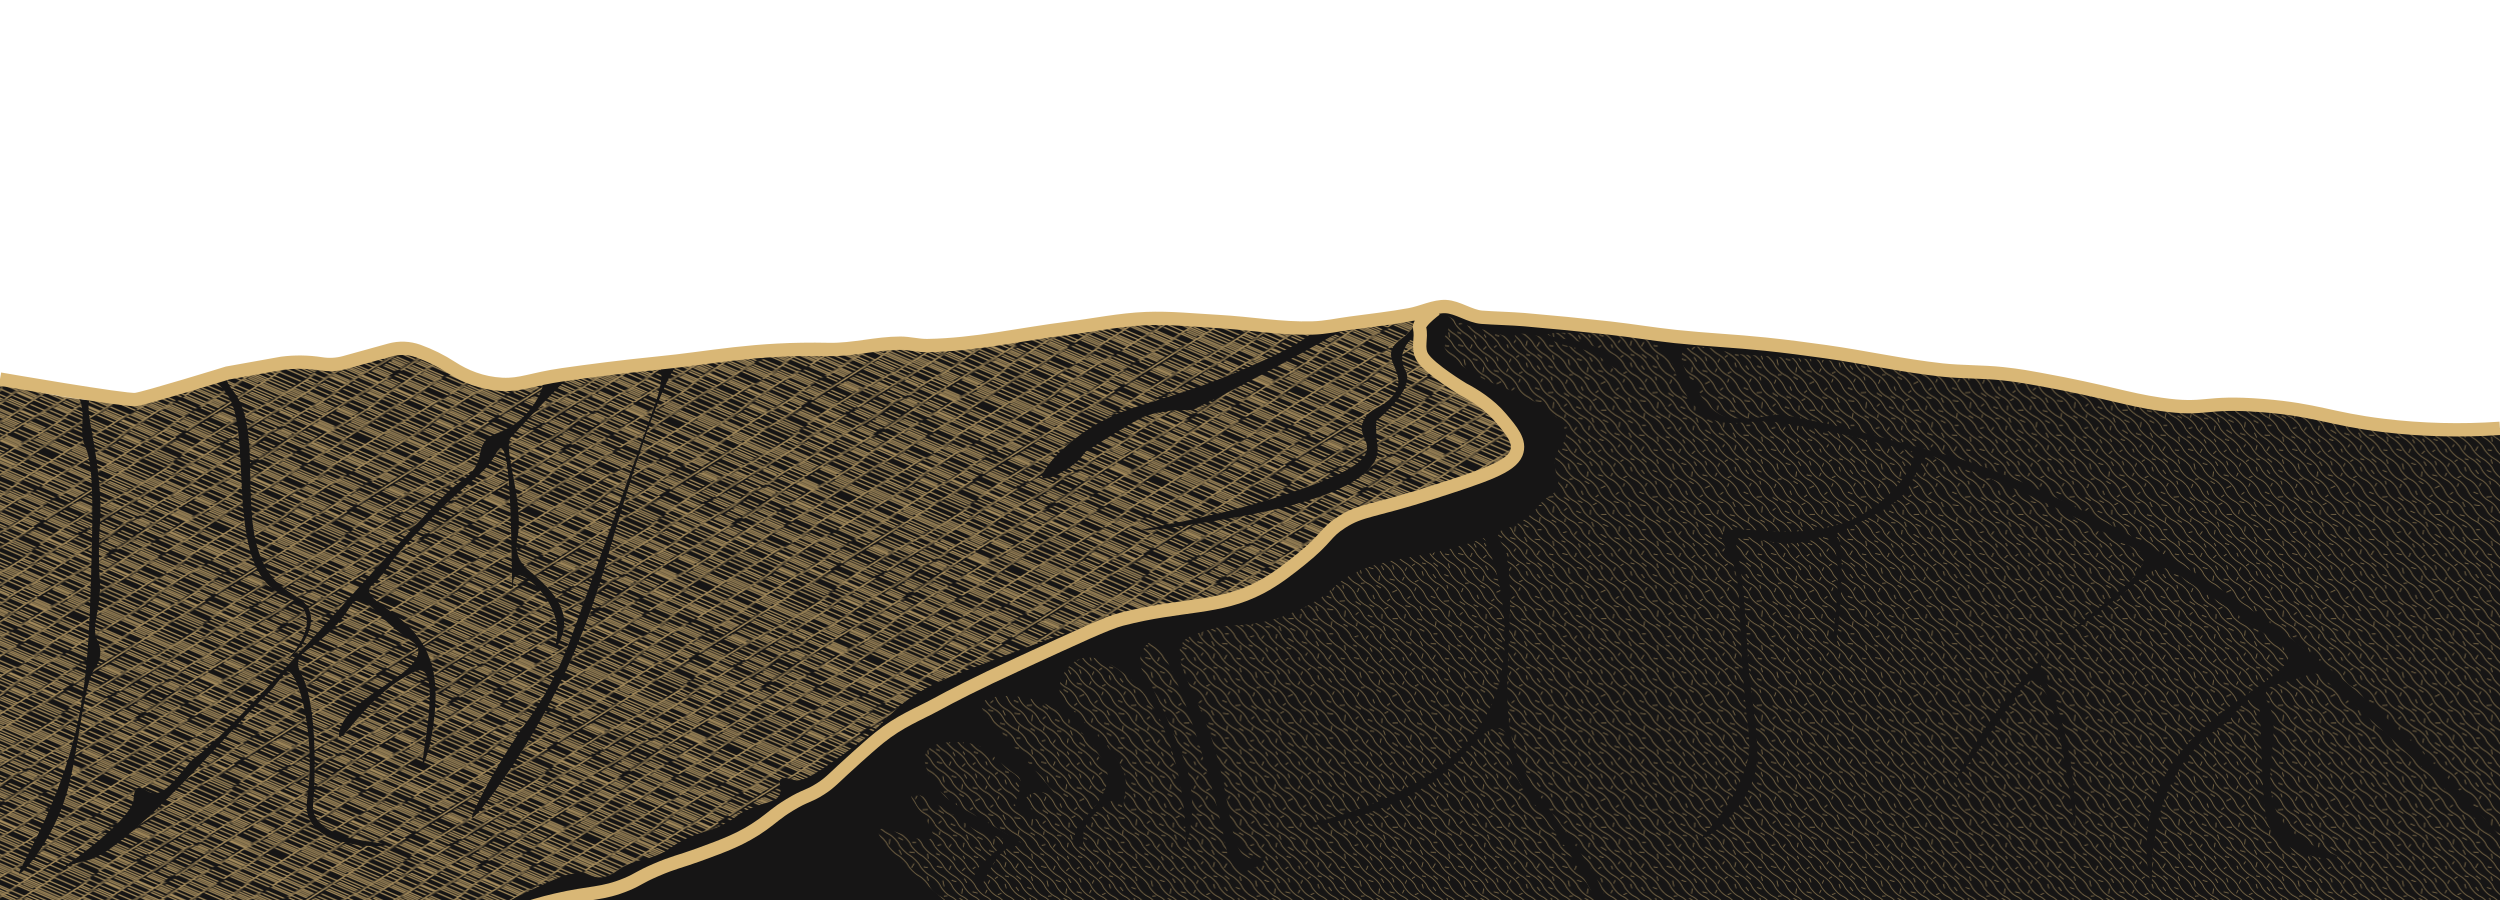
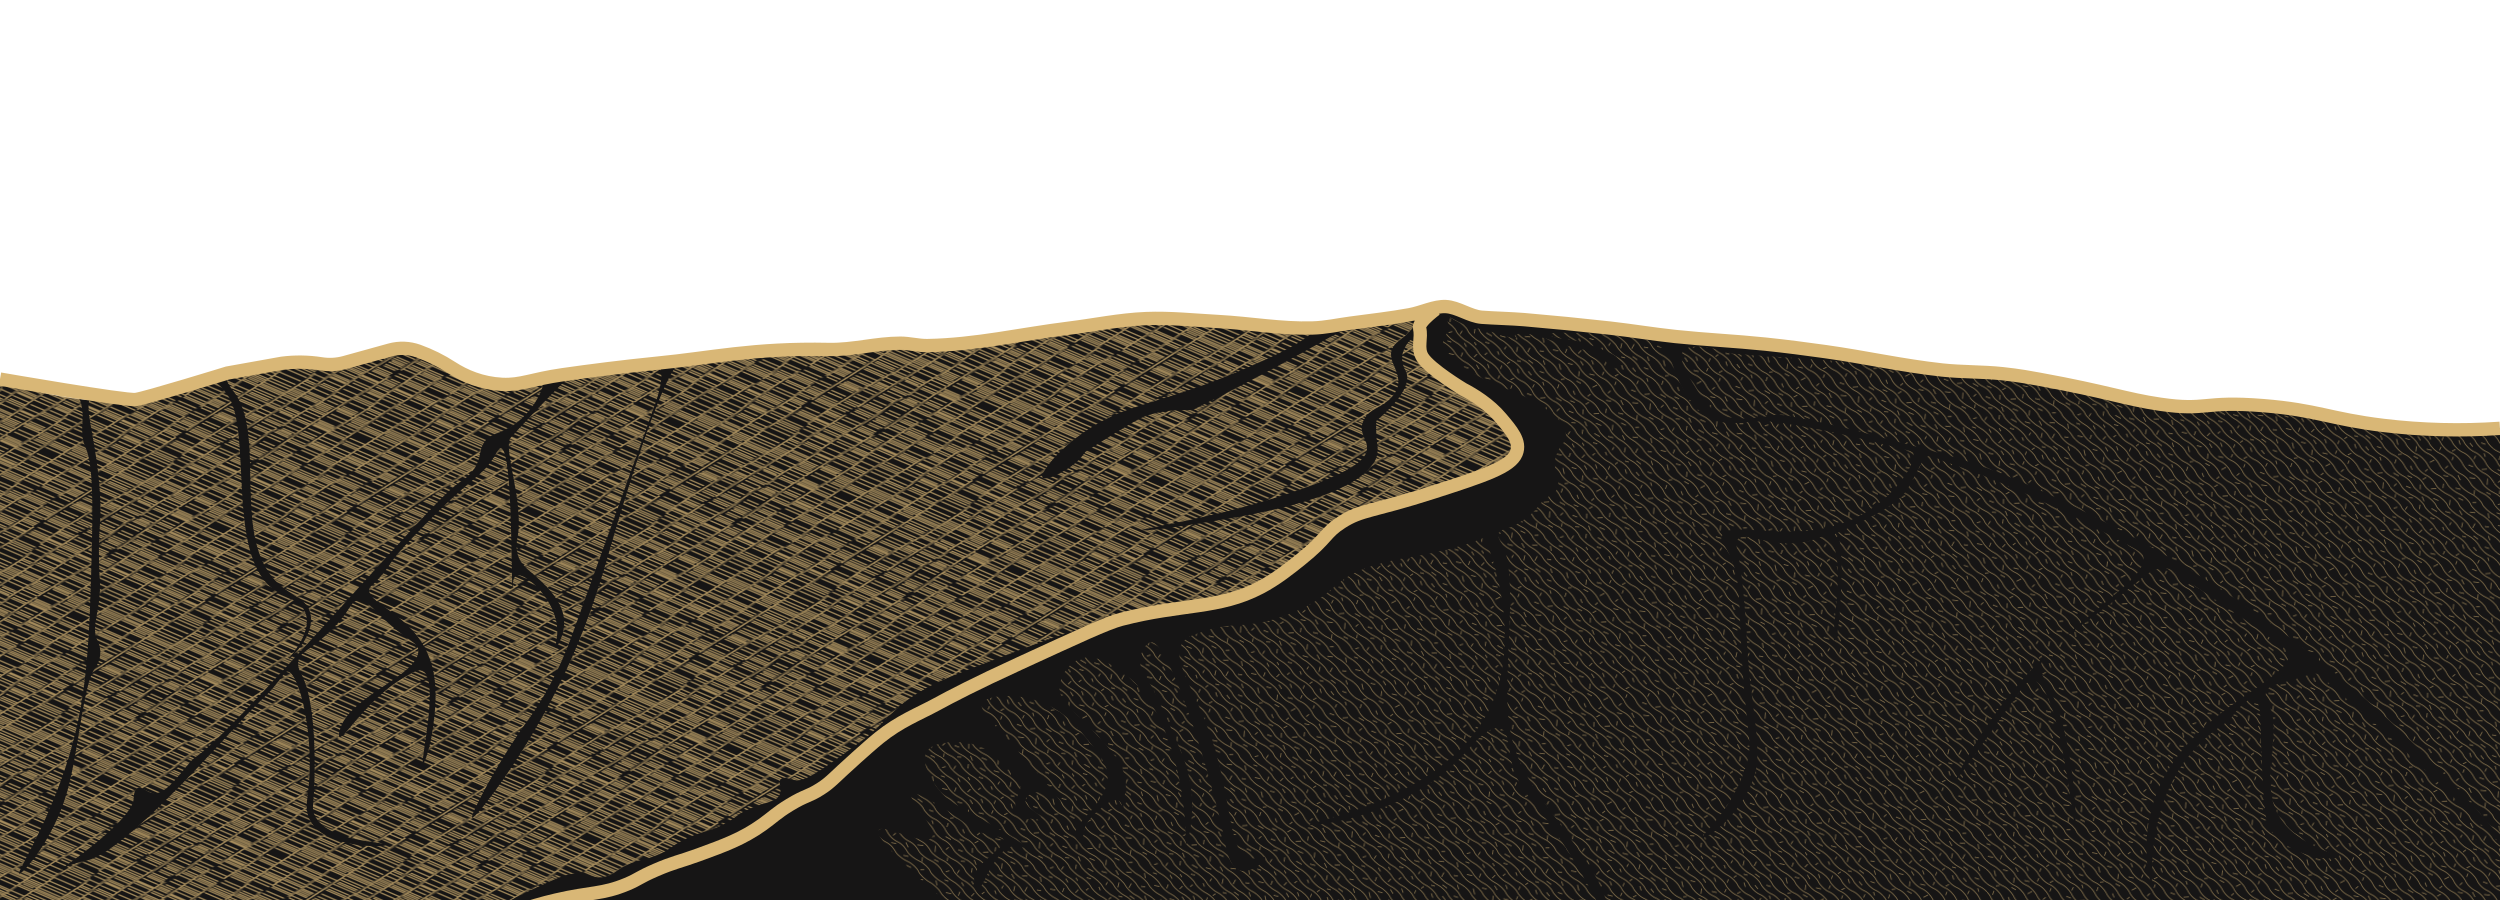
<svg xmlns="http://www.w3.org/2000/svg" xmlns:xlink="http://www.w3.org/1999/xlink" width="3000" height="1080" viewBox="0 0 3000 1080">
  <defs>
    <style>.a,.b,.c,.d{fill:none;}.b,.c,.d{stroke:#d9b776;}.b,.c{stroke-miterlimit:11.34;}.b{stroke-width:1.7px;}.c{stroke-width:1.42px;}.d{stroke-miterlimit:10;stroke-width:16px;}.e{clip-path:url(#a);}.f{fill:#161515;}.g{opacity:0.5;fill:url(#b);}.h{opacity:0.7;fill:url(#c);}</style>
    <clipPath id="a">
      <rect class="a" x="1.37" width="3000" height="1080" />
    </clipPath>
-     <pattern id="b" width="166.82" height="166.82" patternTransform="translate(1498.43 712.94) scale(0.75)" patternUnits="userSpaceOnUse" viewBox="0 0 166.82 166.82">
+     <pattern id="b" width="166.82" height="166.82" patternTransform="translate(1372.56 736.2) rotate(-2) scale(0.75)" patternUnits="userSpaceOnUse" viewBox="0 0 166.82 166.82">
      <rect class="a" width="166.82" height="166.82" />
      <path class="c" d="M5.54,0a36.2,36.2,0,0,0,16.2,17.54C30.51,22,35.06,29.93,37.33,34.3c2.53,4.87,11.79,12.38,18.42,15.49S71,61.87,72.51,66.55,84.2,81,89.27,83.7s14.42,11.69,16.37,16,9,12.48,16.76,16.76,14.81,12.09,16.76,16.76,9.74,13.65,16.76,16.76c3.76,1.68,7.67,5,10.9,8.7M23.66,0a36.25,36.25,0,0,0,16.2,17.54C48.63,22,53.18,29.93,55.45,34.3,58,39.17,67.24,46.68,73.87,49.79s15.2,12.08,16.76,16.76S102.32,81,107.39,83.7s14.42,11.69,16.37,16,9,12.48,16.76,16.76,14.81,12.09,16.76,16.76c1.28,3.08,5.09,8,9.54,11.91m0-23.15a44.05,44.05,0,0,0-7.73-5.52c-7.79-4.28-14.81-12.47-16.75-16.76S131,86.43,126,83.7,110.76,71.23,109.2,66.55,99.07,52.91,92.44,49.79,76.56,39.17,74,34.3C71.75,29.93,67.21,22,58.44,17.54A36.15,36.15,0,0,1,42.24,0M60.81,0A36.2,36.2,0,0,0,77,17.54C85.78,22,90.33,29.93,92.6,34.3c2.54,4.87,11.79,12.38,18.42,15.49s15.2,12.08,16.76,16.76S139.47,81,144.54,83.7s14.42,11.69,16.37,16a33.67,33.67,0,0,0,5.91,8.09m0-21.58a29.27,29.27,0,0,0-3.7-2.49c-5.07-2.73-15.21-12.47-16.76-17.15s-10.14-13.64-16.77-16.76S113.71,39.17,111.18,34.3C108.9,29.93,104.36,22,95.59,17.54A36.15,36.15,0,0,1,79.39,0m87.43,69.92a14,14,0,0,1-1.89-3.37c-1.56-4.68-10.13-13.64-16.76-16.76S132.29,39.17,129.75,34.3c-2.27-4.37-6.82-12.28-15.59-16.76A36.25,36.25,0,0,1,98,0m68.86,49.83-.07,0c-6.63-3.11-15.88-10.62-18.42-15.49-2.27-4.37-6.82-12.28-15.59-16.76A36.2,36.2,0,0,1,116.54,0m50.28,34.13c-2.3-4.4-6.84-12.16-15.5-16.59A36.22,36.22,0,0,1,135.11,0m31.71,15.74A36.55,36.55,0,0,1,153.69,0M0,158.66a42.08,42.08,0,0,1,5.69,8.16M0,145.11A29.59,29.59,0,0,0,7.22,150c6.52,2.9,13.46,10.76,16.59,16.86m18.58,0c-3.14-6.1-10.08-14-16.59-16.86C18.78,146.84,11,137.88,9,133.2c-1.26-3-4.66-7.39-9-11.24m0-14.19a45.76,45.76,0,0,0,10.85,8.67c7.79,4.29,14.81,12.09,16.76,16.76S37.35,146.85,44.37,150c6.52,2.9,13.45,10.76,16.59,16.86m18.58,0c-3.14-6.1-10.08-14-16.59-16.86-7-3.11-14.82-12.08-16.77-16.76s-9-12.47-16.75-16.76S14.62,104,12.67,99.68C11.13,96.31,5,90,0,86.19M0,69.92c3.57,5,10.83,11.61,14.87,13.78,5.07,2.73,14.42,11.69,16.37,16s9,12.48,16.76,16.76,14.81,12.09,16.76,16.76S74.51,146.85,81.52,150c6.52,2.9,13.46,10.76,16.6,16.86M0,49.83C6.62,53,15.13,61.89,16.69,66.55S28.38,81,33.45,83.7s14.42,11.69,16.37,16,9,12.48,16.76,16.76,14.81,12.09,16.76,16.76S93.08,146.85,100.1,150c6.52,2.9,13.46,10.76,16.59,16.86M0,34.13l.09.17C2.62,39.17,11.88,46.68,18.5,49.79S33.7,61.87,35.26,66.55,47,81,52,83.7s14.42,11.69,16.37,16,9,12.48,16.76,16.76S100,128.53,101.91,133.2s9.75,13.65,16.76,16.76c6.52,2.9,13.46,10.76,16.6,16.86M0,15.74a32.42,32.42,0,0,0,3.07,1.8C11.84,22,16.39,29.93,18.66,34.3c2.53,4.87,11.79,12.38,18.42,15.49s15.2,12.09,16.76,16.76S65.53,81,70.6,83.7,85,95.4,87,99.68s9,12.48,16.76,16.76,14.81,12.09,16.76,16.76,9.74,13.64,16.76,16.76c6.52,2.9,13.46,10.76,16.59,16.86M35.59,20.26l-7.37-3.15M25.47,33.74l7.37,3.16m15.47-5.08L48,39.54M68.17,54.87l8.24,3.68M86.77,76.39,95.28,79m-26,8.76-6.82-2m49.42,17.42L114,95.13m23.83,27.38-7.18-5.67m17.42,18.72,6.78,2.58M33.72,1.26l2.42,6.51M52.28,24l6-3.12m6.8,18.76,8.66-.53M35.83,52.9l-6.7-.61M94,66.64l1-8.42m14.79,17.34,3.65,7.5m16.15,21.23,4.13-7M92.68,98.44,95.56,94m-39-82.6,4.55-3.51m47.28,47.84,7.6,4M64.94,71l8.6,5.27M84.47,38.88l1.06-7m40.54,47,8.77,1.06M149,102.64l6.88,1.27m-1.44,14,2.1,7M6,32.92l4.56-3.5M45.65,71.14l1.05-7M81.57,101l2.14,5.61m30.78,30.56-2.11-7M5.94,12.07,14.35,17m98,99.88,6.17,1.81M129.76,135l4.74,6.19m1.16,19.91,2.84-5.19m13.58-3.61,1.83,5.77M96.28,121.38l4.66-2.94M50.56,51.14l2.81,7.72M126.42,3.3l7.37,3.16m21.48,29.77.94-9.92m-28.8-2.5,9.48,1.38m10.24-13.75,8.66-.53M109,19.22l3.78,8m40.49,20.89,7,3.8M89,7.23l4.56-3.5m40.24,47,1.05-7m20.36,37.81,1.05,8.06m-70.57-71,8,1.89m37.09,43.23h6.08M60.4,142.55l8.07,2.11M20.23,149.1l-5.75.52m-11-47.87,8.42,2.1m48.79,2.09,4.3-3.09M12.78,124.51,14.89,134M64.8,164l7.49-3.66M46.35,157l-7-4.13M51.16,128.3l-4-6.94M29.07,86l3.31,6.15M22.71,71.38l3.58-4.91M7.39,51.35,8.3,45.6m14.82,61.74,2.7-6.38M48,90.09l-2.66-4.82M43.77,109l4.85-4.58m35,35.23L81,144.93M67.39,127.41l-2.31-6.69m-22,24.92,1.18-8.31m56.58,9.95,5.72-2.45M8.8,163.59l2.4-6.31M2.12,81.46l6.16,2.31m2-16.83L4.4,68.34m22.48,55.79,7.56,2.28m51,2.89,2.31-5.19M104.43,39.7l8.07,2.1m-12,119.69,2.31-5.2" />
    </pattern>
    <pattern id="c" width="184.94" height="184.93" patternTransform="matrix(0.92, -0.58, 1.11, 0.48, 1056.04, 791.21)" patternUnits="userSpaceOnUse" viewBox="0 0 184.94 184.93">
      <rect class="a" width="184.94" height="184.93" />
      <path class="b" d="M127.32,173c7.46.12,19.94,1,24,1.34,5.1.43,14-.42,21.26-.85M122.85,173c1-.09,2.59-.1,4.47-.07M134.46,7.4c3.84-.22,8.86-.33,14.12-.38m-24,1.69c1.47-.2,2.77-.41,3.81-.66a42.21,42.21,0,0,1,6.08-.65m-9.89,1.31c-8.74,1.15-23.53,1.47-26.8,1.47M148.58,7c5.43,0,11.12,0,16,0m5.67,0,5.53.08M164.59,7c2.06,0,4,0,5.67.06m14.67.16c-3,0-5.44,0-7.18,0l-2,0m-29.51,19c2.56-.05,5.58-.07,8.84,0m-8.84,0c-2.84.06-5.1.14-6.42.14m20.07.05c7.42.37,14,.74,15.11.8m-19.92-1c1.27,0,2.56.08,3.87.14l.94.05m15.11.8h.16c3,.08,6.26.21,9.73.35m-14.3,20.33c-3-.06-7-.06-11.21.16-8.08.42-20.41-.43-25.09,0m50.6-.49c-3.65.14-7,.31-9.74.49,0,0-1.79-.1-4.56-.16m14.3,15.19c-3.27-.07-7.3-.32-10.59-.57,0,0-24.7.85-37.88.42-4.42-.14-9.6-.29-14.73-.38m-23.54.38c3.39-.57,13.37-.57,23.54-.38M66.6,84.85c3-.42,17.33-.47,26.69-1.32s30.41.63,45.29,1c2,.06,4,.16,6.18.29m0,0,2.55.17m0,0c9.65.7,19.84,1.92,24.81,2.54m11.2.59c-2.07,0-4,0-5.53,0m-5.67-.55,2.26.3m3.41.25c-1,0-1.9-.07-2.59-.14l-.81-.11m10.54.27-1.61,0M113.07,99.89c3-.42,12.76-.42,17.43-.85s17.44.43,24.67.85,21.73.85,21.73.85a77.21,77.21,0,0,1,8,0m0,35.38c-3,0-5.44-.06-7.18-.06,0,0-15.35,0-25.13.86s-25.09,1.7-34.44,2.12-14.89-.42-17.44,0m75.48,17,5.52.18m0,0,3.19.14m-12.12-.55a84.23,84.23,0,0,0-11.27-.23c-4.67.43-20.83-1.27-23-.85m37.63,1.31-1,0s-.95-.09-2.39-.2m.83,17.21c3.17-.21,7-.39,11.29-.55m-30.19-52.6H162c3,0,12.38-1.28,12.38-1.28a105.41,105.41,0,0,1,10.58.23m-115-110L63,8.68M21.65,7.61c14.64.27,29.94.63,35.3.87,1.82.07,3.87.14,6,.2m15.86.42A85.61,85.61,0,0,1,88,9.75m-18.07-.9c3.09.07,6.16.15,8.93.25M12.3,7.43l9.35.17M0,7.26c3,0,6.46.08,10.21.14m2.12,0-2.13,0M126.68,25.48c-5.15,0-10.31.74-16.5-.19M20.55,28.36c-6.91-.21-14.07-.55-20.58-.83m103.41-2.88a33.27,33.27,0,0,1,5.44.41l1.36.23M20.55,28.36c10.53.31,20.47.31,26.62-.75,12.33-2.13,17-2.55,27.21-2.13,8.09.34,20.72-.93,29-.83M0,47.53c22-.87,56.55-1,64.2.06.68.1,1.39.19,2.14.27m48.89-.27c-2.55-.42-16.16-.42-20.84.43-4.32.79-18.82.84-28-.16m-36,14.86c-1.81.23-4,.46-6.74.61-8.08.42-15.95-.85-18.5-.43a33.07,33.07,0,0,1-5.1.15m84.19-.15c-17.86.85-31.89,1.27-41.25-.42-5.32-1-7.77-.37-12.6.24M50.44,87.3a115.13,115.13,0,0,1-13.68,1.13m-18.7-.34,2.26.09M15.58,88l2.48.08m34.06-1-1.68.26M36.76,88.43c-3,.08-6,.06-8.71,0m0,0c-2.78-.06-5.38-.16-7.73-.25M0,88.15C4.4,88.1,9.39,88,13.58,88l2,0M97.77,99.89c-9.54,0-27.34-.78-39.89-.89m0,0A89.6,89.6,0,0,0,45,99.47c-6.8,1.27-11.48,1.7-25.51,1.7-2.26,0-4.38,0-6.37-.06m-3-.07c-3.95-.1-7.31-.23-10.15-.33m13.19.4-3-.07M.84,136.1l4.11.06m58.81,1.37c9.25.24,20.19.38,24.23,1.05M7.28,136.19l-2.33,0m58.81,1.37-3.61-.1M7.28,136.19c17.36.26,42.48.81,49.67,1.12l3.2.12M44.62,156.8q1.37-.15,2.55-.36c9.25-1.59,14.2-2.23,20.41-2.27m-23,2.63C33.83,158,15.14,157,0,156.37m67.61-2.2c2.06,0,4.26,0,6.8.15,10.2.42,27.64-1.7,34.44-.43s12.33.43,17.86.43m-24.87,18.06c1.5,0,3-.06,4.46-.06m-4.46.06a68.58,68.58,0,0,0-9,.65c-4.68.85-21.26.85-30.19-.43-7.48-1.07-40.59-.94-62.65-.13m106.3-.15a68.71,68.71,0,0,1,7.37.28m-40.1-54.36,2.34,0m67.61-.21c-3.1-.58-5-.64-14.26.55-13.18,1.7-31,1.7-39.12.43a61.92,61.92,0,0,0-6.29-.53m-63.27,1.72c1.19,0,2.28.08,3.23.08A156.85,156.85,0,0,0,44.62,119c4.2-.53,17.47-.89,28.92-.79m75.25.79c-2.43-.39-4-.73-5.3-1M20.55,120.22C14.92,120,7,119.25,0,118.84m75.91-.58c1.7,0,3.35.07,4.89.12m0,0c1.07,0,2.09.07,3,.12m-76,66.43v-10.8m-4.68,10.8V174.35m7,10.58v-10.8m2.13,10.8v-11m2.77,11v-11m59.31,11V175.2m2.34,9.73v-9.31m2.13,9.31v-9.52m2.76,9.52v-9.52m-60,9.52v-11m5.18,11V173.71m6.94,11.22V173.71m87.6,11.22V175m8,10V174.77m2.84,10.16V174.28M117,184.93V174.77m-6.45,10.16V174.35M146,184.93V174.85m-6.18,10.08V174.64m-2.93,10.29v-10.5m-2.45,10.5V173.79m17.94,11.14v-9.65m5,9.65v-9.65m-8.86,9.65v-9.86m-78.66,9.86V175.2m30.4,9.73V174.35m2.33,10.58v-10.8m2.13,10.8v-10.8m2.77,10.8V174.35M56,139.21v14.9m1.87-14.47v14.68m2.42,0V139.21m-9.73.21v14.69m17-14.26v14.32m0,.15v-.15m-5.11-.63V139.07m24.45,45.86v-9.52m8.93,9.52V174.56m74.41,10.37v-9.52m5.53,9.52V175M5.29,156.44V138.83m5.17,17.4v-17.4M21.6,156V136.91m-1.87,17.62V137.76M17.4,156.23v-17.4m27.22,18v-.07m.8,0V137.72m-5.27,18.93V137.93m-6.23,17.94V139.11M26.48,155V138.26m-2.63,17.19V138.68m149.61-.84v17.41m2-17.94v17.52m-3.56-17v17.41m9.92-18v16.77m-2.19-15.92V154.9m-1.92-16.49v16.77M42.91,156.87V137.51m124,47.42v-9.1m-71-23V141.26m8,11.36V139.35M91.53,152.62V140.84m-6.45,11.35V141.47m35.43,12.21v-13m-2.26,12.76V140.78m-4.89,12.47V140.92m-3,12.12V140.71M108,152.62V140.28m18.92,13.83V138.75m5,15.36V138.82m-8.85,15.07V141.34M74.8,152.19V139m2.34,13V139.21M79.27,152V139.42M82,152.19V139M70.34,152.4V139.21m74.41-.67v14.71m5.53-14.63v14.21m-8.93-14.43v15.28m-2.27-15.2v15.41m21-15.35v14.71m5.52-14.63v14.21m-8.93-14.43v15.28m-2.26-15.2v15.41m10.2,31v-8.88M7.84,0V7.24M3.16,0V7.24m7,.16V0m0,7.43v0m2.13,0v.22M12.3,0V7.44M15.07,0V7.24M74.38,0V8.73M76.72,0v9m2.13.21V9.1m0-9.13V9.1M81.61,0V8.73m-60-1.07V7.6m0-7.63V7.6M26.83,0V7.66M41.21,0V7.66M54.53,0V7.88M46.32,0V8.09M52,0V7.88M33.77,0V7.66M61,0V8.51M121.37,0V8.73m8-8.76V6.81M132.21,0V6.32M117,0V8.3M110.59,0v9M146,0V6.39M139.84,0V6.46M136.91,0V6.6m-2.45,1.06V7.4m0-7.43V7.4M152.4,0V6.39m5-6.42V6.46M148.58,7h0m0-7V7M69.92,0V8.85m0,.09V8.85M100.32,0V9.58M102.65,0V9.79M104.78,0V10m2.77-10V9.58M86.92,0V9.36M95.85,0V9.79M170.26,0V7.08m0,0v.09m5.53,0v.07m0-7.27V7.16M57.71,0V7m-16.5,177.9V173.75m13.32,11.18V173.11m-8.21,11.82v-11.4M52,184.93V173.32m9,11.61V174.39m-3.28,10.54V172.47M166.86,0V7M164.59,0V7m0,.07V7M6.57,63.88V86.8m-4.67,0V64.09m7-.21V87M11,63.66V87.23M13.8,63.67V86.8m59.32-3.41V65.92m2.34,17.69V66.35m2.12,17.47V66.14m2.77,17.25V66.14m-58-2.47V86.25m5.18-22.8v22.8M41.91,64.43V86.25m11.78-22V85.91M47,64.22V86.67M50.72,64V85.48m-16.25-23V86.25M59.72,65.07V85.14m60.38-3.7V65.71m8-.21v17M130.94,65V82M115.78,81V65.5m-6.45,16.15V65.07M144.76,85v-.1m0,0V65.58m-5.33.64V83m-2.35-17.59V82.17M135,66V83.1M133.2,64.52V83.31M151.14,66V85m5-19V85m-8.86,0V65.79m0,19.82V85M68.65,83.6V65.92m30.4,16.36V65.07m2.34,17.43V64.86m2.13,17.85V64.86m2.76,17.42V65.07M54.75,28V45.81M57.26,28.4V46M59,28V46M49.31,30.15V44.83m17,3V48m0-20.34V47.86m-5.1-20v17.4M85.66,82.07V66.14M94.59,82.5V65.28M169,64.18V85.75m5.53-22v24M56.24,64.86V85.35M4,29.55V47.17M9.2,29.55V47m9.49-17.4V47m1.86-19.32v.73m0,18.38V28.36m-4.41,1.19V47m28-16.55V46.61m-5.27-16V46.4M32.65,29.83V46.6M26.06,29V45.75M23.87,29.83V46.6M175,47.72V27.18m0-.52v.52m-2.3,20.11V28.57m-2.11,19.36v-.07m0-19.29V47.86M180.55,28V46.73m-2.2.85V28.85M41.65,30.19V46.61m124,18v21m-71-58.52V47.47m8-21.32V46.28M90.27,26.66v20.6m-6.45-20V46.83m35.43-20.3V47.34M117,47.13V26.61m-2.48.06V47.13m-5.45-20.6V46.7m-2.34-.42V27.09m18.92,19.7V27.51m5,19.28V27.59m-8.86,20V27.17m-48.26-.38v20M75.88,27V46.62M78,27.21V46.62m2.76-19.83v20M69.08,27V46.07m74.41.85V27.31M149,46.49V27.39m-8.92,20V27.17m-2.27.07V47.55m21-.63V27.31m5.53.08v19.1m-8.93.85V27.17m-2.26,20.38V27.24M54.75,117.48V100.64m1.66,16.63V100.64M59,117.7V100.64m-9.73,17.83V100.85m17,16.85V101.27m-5.1,15.65V100.49M4,118.85V102.21m5.18,0v16.42m11.35,1.75v-.16m0-18v18m-2.29-1.59V102.84m-2.12,15.79V102.21m28,16.08V102.08m-5.27,16V102.29m-6.24,16V101.51m-6.59,17.88V101.64m-2.19,18.6V102.49M175,118.42V101.27m-2.51,15.67V102.12m-1.9,16.51V103.18m9.92-.56v14.81m-2.2.85V103.47M41.65,118.29V101.86m52.94,17.29V101.7m8,16.26V100.77M90.27,118.94V101.28m-6.45-.34V118.5m0,0h0m35.43-17.35V119M117,101.22v17.59m-4.89-.21V101.36m-3,17V101.15M106.71,118V101.7m18.92.43v14.38m5-14.31v14.31m-8.86-14.72v17.44m-48.26-.72v-.27m0-17.82v17.82m2.34,0V100.64m0,17.66v0M78,100.85V118.3m2.76.21v-.13m0,0v-18M69.08,117.74v-17.1m74.41,17.41V101.93m0,16.66v-.54m5.52.12V102m-8.92-.21v15.27m-2.27-15.2v15.41m21,2.31V101.93m5.53,17.22V102m-8.93,17V101.79m-2.26,17.44V101.86m10.2-37V85.68m19.91-21.5V85.75m-3.4-21.15v21m-2.27-20.79V85.68M18.52,64.3V86.88m68,85.57V154.62m2.27,17.9V154.47M91,172.66V155m2.77,17.62v-18M82,172.45V154.83m17,16.85V155.25M37.55,170.87V158.14m4.37,12.52V158.14m14.39,12.52V156.19M65,172.4V154.28M61.41,172.4V155.63M26.48,171.29V158.78m8.71,12.3V157.85m-3.61,13.23V159.21m17.29,11.45V156.19m27.21,17.06V155.08m-4.46,18V155.29m2.76,18V154.87m52.94,18.26V173m0-17.28V173m8,0V156.71M123,155.26v17.66m-6.45-.43V155.9m34.37,17.31V156.32m-1.73,16.47V156.25m-2.41,16.32V156.32m-2.07,17V156.11m-5.27,16.81V155.68m18.92,17.74V156.11m5,17.32V156.18m-9.84,17V156.75M2.1,171V157.76m16.65,13.35v-13M16.48,170.9V158.21M14,170.9V158.28m-2.41,13.39V159.33m-3,12.13V159.12M6.21,171V158.69M21.3,171.33V158.78m85-4.38v17.92m0,.17v-.17m2.34,0V155.6m2.13,16.68V155.81m2.76,16.68V155.38M101.81,172.7v-.32m0-17.76v17.76m74.4-16.33v-.14m0,16.67V156.05m5.53-.07v.25m0,15.92V156.23M172.81,173V155.82m0,0v0m-2.26,17.44V155.84M85.23,62.19V49.25m2.4,13V49.33M89.7,62.4V49.68M92.47,62.4V49.25m-11.7.22V62.19m17-.76V48.91M36.29,61.59V47.89m4.37,13.49V48.87M55.05,63.34V47.89m8.71,15.23V47.93m-3.61,15.2V49.3M25.21,47.55V63m8.72-1.19V47.59M30.31,48V62.72m0,.06v-.06m17.3-1.34V46.91m27.21,2.81V63M70.35,49.93V62.78m2.77-13.27V63m52.93-2.08V48.37m8,12.33V49.39M121.73,62.66v-.14m0-14.58V62.52m-6.45-.28V49.56m35,11.44V49.29m-2.35,11.28V48.93m-2.41,11.43V49m-2.07,12.12V48.79m-5.28,11.92V48.37m18.92,12.84V48.79m5,12.42V48.86M152.29,61V49.43M17.49,47.88V62.82M15.22,48V62.6M12.74,48V62.6M10.33,49.07V60.43m-3-12.55v14.3M5,47.46V61.75M20,48.52V63m85-.8V48.06m2.34,14V49.25M109.47,62V49.47m2.77,12.76V49m-11.7,13.41V48.28M175,60.36V48.59m5.53,14.29V48.66m-8.93,12.13V48.45M169.28,61V48.52m-81.21-24V10.58m2.4,14V10.65M92.53,24.7V11m2.77-.42V24.7m-11.69-.21V10.79m17,.42V23.72M39.13,26.83V8.23M43.5,26.62V8.23M57.88,25.64V9.21M66.6,24.45V10.23M63,8.68v0m0,16.77V8.68M28.05,27.25V8.87M36.76,27V7.94M33.15,27V9.3M50.44,26.62V9.21M77.65,25.29V11m-4.46,14V11.25m2.76,14V10.83m52.94,14.34V8.71m8,0V25.94M124.57,8.28v.43m0,16.25V8.71m-6.45,3.15V25.51M152.7,7.94V25.81M150.76,8.3V25.81M148.35,8.37V25.6M146.28,8.15v18m0,0v.17M141,7.73V25.94M159.93,8.15V26.38m0,.07v-.07m5-18.16V26.45m-9.84-.26v0m0-17.44v17.4M3.67,27V7.84m16.65.39V27.07M18.06,8.3V26.86M15.58,8.37V26.86M13.16,9.42V27.63m-3-.22V9.2M7.78,27V8.78M22.87,27.29V8.86m85,1.5V24.53m2.34.76h0m0-13.75V25.29m2.13-13.52V25.3m2.76-14V25.51M103.38,10.58V24.65m0,.1v-.1m74.41,1V8m5.53,17.22V8m-8.94-.21V26M172.12,7.88V26.23M85.23,136.81V120.93m2.06,16.16V121m2.41,16V121.36M92.47,137V120.93m-11.7,15.88V120.17m17,15.87V123.53M35.49,136.21V121.53M40.66,136V120.55M55.05,136V119.57m8.71,18V119.61m0,17.92v.21m-3.61,0v-.31m0-16.46v16.46m-34.94-2.75V122.17m8.72,13.27V121.23m-3.62,14.21V121.61M47.61,136V121.53m27.21,16.08V119.44m-4.47,18V119.65m2.77-.42v18.38m52.93-2.08V123m8,12.34V120.09m-12.33,17.19V122.56m-6.45,14.29V122.22m34.59,12.12v-12m-1.94,12.85V120.61M145.52,135v-14.3m-2.07,15.07V120.47m-5.28,14.85V120.05m18.92,15.78V121.45m5,14.38V121.52m-9.83,14.09V122.09m-134.8,12.4v-14m-2.27,13.74V120.61m-2.48,13.67v-13.6m-2.41,14.37V121.73m-3,15.06v-.6m0-15.65v15.65M5,136.37v-.21m0,0v-16M20,134.71V121.18m85,15.67V122.68m2.34,14V123.87m2.12,12.77V122.13m2.77,14.72V121.7m-11.7,15.37V122.89M175,135V120.27m5.53,14.28V120.34m-8.93,15.06V121.11m-2.27,14.51V121.18m-81.21-37V98.13m2.4-13.85V98.2m1.91-13.7V98.62m2.92-14.4V98.34M83.61,84.42V98.13m17-.77V84.85M39.13,98.51V88.72m4.37,9.57V88.72M57.88,99.27V99m0,0V86.76M66.6,98.08V84.85M63,86.21V99.06M28.05,88.43v12.46m0-12.51v.05m8.71,0V98.72m0-10.29h0m-3.61,12.25V88.81M50.44,87.3v11m0-11.52v.53m27.21-2.62V98.93m-4.46-14V98.72M76,84.46V98.93m52.94-.12V86.26m8,11.36V86.31M124.57,98.6V85.84m-6.45,13.31V85.49m35,13.19V87m-2.35,11.5V86.83m-2.2,10.92V86.39m-2.49,11.7V85.75M141,97.62V85.28m18.92,14.81V87.66m5,12.43V87.74m-9.84,11.15V87.32m-151.45,2v11.32M20.32,88.18v12.53m0-13v.45m-2.26-.37v.28m0,0V100.5m-2.48,0V88m0-.13V88m-2.42,13.1v.15m0-12.33v12.18m-3-.06h0m0-12.32V101M7.78,88.29v12.34m15.09.29V88.37m85,9.8V84m4.47,1.41V98.94m2.76.21V85m-11.69,13.4V84.21m74.41,15V88.13m0,0v-.67m5.53.08v.63m0,10.64V88.17m-8.94,11.49V87.88m0,0v-.56m-2.26.26v-.19m0,12.48V87.58M.83,135.47v-16" />
    </pattern>
    <symbol id="d" viewBox="0 0 3023.42 1112.45">
      <path class="d" d="M1036.66,902.23" />
      <g class="e">
        <path class="f" d="M3001.37,514v566H1.37V454.88C38.92,469.56,96.3,486,164.19,479.41c50.83-4.92,69.55-35.3,136.94-40.94,37-3.11,42.32,3.34,85.6-1.9,62.16-7.53,66.16-22.63,100-18.54,44.75,5.41,48.1,33.05,98.69,40.79,13.41,2.06,18.93,3.45,77.8-6.91,41.19-7.25,84.54-10.58,126.7-16.11,103.28-13.53,112.93-13.93,122.75-14.09,21.51-.35,46.23.45,83.42-2.35,32.11-2.42,43.73-3.67,43.73-3.67,22.29-2.4,28.07-3.85,42-3.87,17.61,0,18.43,2.6,36.81,2.79,10.49.11,22.42-.39,51.34-4,29.22-3.65,47.79-6.89,47.79-6.89,76.15-13.27,114.23-19.91,154.32-21.19,33.57-1.07,61.35,1.42,110,5.8,42.25,3.8,60.62,7.33,94.27,5.27,24.46-1.5,47.15-5.36,64.11-8.24,36.13-6.14,54.19-9.22,62.78-12,6.28-2,13.86-4.88,24.73-4.91,3.59,0,9.86.28,28.54,5.13,14.19,3.69,17.53,5.33,24.22,7.06,17.18,4.45,31.27,2.95,49.85,3,9.49,0,28.63,2.09,66.92,6.26,53.18,5.79,59.45,7.68,114.34,14,38.52,4.41,69,7.32,76.37,8,56.35,5.35,55.87,4,84.87,7.54,42.05,5.09,79.31,12.28,92.15,14.77,29.49,5.74,37.52,8.32,59.41,10.65,19.66,2.09,36.09,3.85,57.45,3.44,8.53-.16,13.37-.58,21.92.17,13.07,1.14,24.28,4.35,35.21,6,10.14,1.51,16.7,1.12,22.23,1.2,37.62.58,78.55,24.15,132,29.48,25.24,2.52,16.24-2.71,80.83-2.82,44.87-.07,64.18,2.43,76.1,4.38,26.62,4.37,36.92,9.37,61.15,15.74,23.8,6.26,58.56,13.19,103.45,14.47" />
        <path class="g" d="M1134.07,1080c-67.82-58.78-82-78.65-78.35-83.89,5.72-8.27,55.67,20.2,63.88,8.83,7.59-10.52-29.83-45.94-24.35-51.89,4.73-5.13,37.26,16.11,45.22,21.3,21.92,14.32,26.3,21.38,43.14,26.4,13.14,3.92,20.17,2.51,21.76,6.83,4.06,11.07-38.67,29.33-34.94,48.71.71,3.7,3.17,7.76,5.82,7.94,4.63.31,6.63-11.5,16.41-26.47,6-9.25,13.31-20.38,24.35-22.24,10.1-1.69,18.59,5.23,19.06,4.24.68-1.41-5.12-6.08-29.43-20.8-53-32.06-64.2-33.34-78.21-50.85-2.85-3.55-24.26-30.28-15.18-45.88,7.71-13.26,33.67-11.89,40.23-11.65a68.88,68.88,0,0,1,28.59,7.42c12.23,6.38,12.34,12.32,32.83,27.52,7.28,5.41,8.57,5.66,10,8.48,6.67,12.62-9.49,25.9-4.23,37.58s28.65,13.47,30.18,10.06c1.6-3.57-20.78-12.75-18.91-22.11,1-5.17,9.11-8.55,15.63-8.94,15.07-.91,26.18,13.95,27.1,13,2.51-2.45-56.65-67.76-56.65-67.76-32.28-35.74-41.35-44.58-38-51.83,4.48-9.58,38.8-12.89,68.68-2.17s47,32.33,57.53,45.53c16.27,20.41,24.4,30.62,24.3,44.88-.26,34.17-46.35,56.86-38.35,73,1.67,3.36,6.41,7.92,8.4,7,1.69-.76.71-5.16.71-9.18,0-15.64,14.69-27.72,20.47-32.47,6.48-5.32,15.55-12.77,21.6-9.9s5.58,14.16,5.93,24c1.43,40.59,16.1,69,15.53,69.18s-14.13-29.61-15.53-69.18c-1.2-33.64,7.62-39.47,0-59.3-7-18.3-22.61-34.28-34.21-46.18-5.2-5.34-9.79-9.5-19.61-19.91-20.55-21.8-22-26.38-22.42-29.2-2-14.64,8.17-31.34,21.18-38.12,20.89-10.89,47,9.5,58.23,18,12.2,9.23,36.62,31.23,55.19,90.59,19.79,63.25,15.27,112.4,17.17,112.35s17.52-53.86-4.8-107.35c-15.15-36.29-31.8-76.19-45.32-96.65-1.31-2-5.68-8.44-5.22-16.79.52-9.47,7.24-21.2,13.09-21.56,22.83-1.38,75,167.89,88.83,240.24,1.57,8.22,5.48,30.1,18.36,33.88s31.14-11.93,29.64-15.53c-1-2.41-10.08,2.37-18.35.71-25.12-5.07-20.82-65.32-43.78-137.42-21.4-67.19-52.5-100.84-36-122.35,4.75-6.19,13-8.8,29.48-14,28.37-9,39.5-2.53,74.25-11.55a207.2,207.2,0,0,0,26.35-8.89c59.38-24.18,44.59-42.19,105.76-59.29,34.44-9.63,52-7.53,103.72-23.3,18.37-5.6,18.61-7.94,21.41-7,3.45,1.15,46.34,108.32,11.07,194.49-48.29,118-222,145-220.28,149.11,1.41,3.37,118.48-10.69,184.7-84.29,9.27-10.3,30.75-36.46,44.36-31.15,9.09,3.54,9.61,19.16,11.76,32.66,7.57,47.47,33,49.35,86.53,143.49,18.91,33.25,33.52,63.26,36.53,61.94,2-.88-2.37-15-4.16-20.72-9.3-30-22.86-50.52-23.37-51.28-45.29-68.52-70.46-91.68-86.32-131.3-15.05-37.56-13.77-70.84-11.58-127.88,1.14-29.69,6.91-106.62-8.3-129.36-1-1.46-5.59-8-3.31-12.48,2.4-4.68,10.61-3.57,24-11.6l1.33-.81c19.89-12.35,19.54-18.5,29.07-26.88,4.47-3.92,7.54-5.32,10.23-7.28,16.89-12.32-3.75-25.07,4.83-48.18,4.37-11.78,11.24-12.54,11.18-22.23-.06-10.65-8.43-19.26-17.28-26.47-36.22-29.51-73.89-30.07-109.83-58.77-8.4-6.71-25.75-20.91-18.81-32.29,1.33-2.18,4.34-5.57,4.93-10.91.93-8.4-5-13.73-2.39-14.5,2.86-.84,9.17,5.57,25.42,11.38,8.83,3.15,9.39,2.13,26.44,6.88,18.34,5.11,29.16,9.49,31.53,8.21,1.16-.63-2.52-2.5-1-4,1.8-1.78,9.35-1.42,11.19-1.33,16.14.78,28.19,7,45.76,12.71,17.89,5.83,17.38,3.31,29.16,7.77,25.13,9.52,30.23,22,35.92,21.08,4-.68,4.89-7.49.5-12.7-2-2.39-4.87-4.15-10.76-6.83-5.6-2.56-30.82-14.05-51.77-15.67a81.36,81.36,0,0,1-13.22-2.39c-1.36-.36-8.09-2.18-7.63-3.44.69-1.87,17.11-1.7,20.83-1.66,47.31.49,81.44.76,104.38,11,33.61,15,17.21,39.64,54.27,80.14,4.33,4.73,10.75,11.17,24.08,14.84,19.76,5.46,34.59-.71,62.36.52,6.91.3,14.68,1.65,30.23,4.13,16.58,2.66,30.59,5.54,38.36,7.15,6.76,1.4,12.61,2.68,16,3.43,4.37,1,12.64,2.81,23.09,5.28,6.57,1.55,17.47,4.14,31.74,7.86,30.37,7.91,31.73,7.34,32.83,9,6.52,9.88-21.68,56.91-71.27,79.85-71.33,33-150.14-.87-157.69,20.22-1.79,5,1.72,9.5,5.92,17.19,14.81,27.09,14.06,49.37,16.24,99.53,5.58,127.85,16.78,127,6.35,160.24-17,54.14-55,82.72-51.88,85.41s43.93-24.41,60.71-69.88c8.55-23.19,5.05-51.11-2.31-106-7.62-56.9-5-115.29-17.25-171.37-.57-2.55-1.63-7.17.85-10.62,8.27-11.5,40.15,12,82.6,2.64,14.85-3.29,17.08-7.53,23.06-5.28,29.19,11,4.11,122.64,10.72,123.78s12.39-112.71,5.11-120.9l-5.58-6.25s21.42-9,43.62-20.82A199.11,199.11,0,0,0,2264.54,610c9.49-6.28,15.81-10.47,21.89-17.65,3.48-4.12,7.26-11.22,14.82-25.41,7.44-14,8.67-17.37,12.85-19.08,7.27-3,14.49,4.35,23.15,7.08,30.88,9.74,67.46,25.38,77.93,29.91,11.41,4.94,19.69,8.75,27.92,12.54,41.28,19,71.12,34.9,80.55,40,31.93,17.12,48.26,25.07,49.13,27.62,11.15,32.62-84.43,69.71-168.3,179.55-37.62,49.28-58.57,94.45-58.05,94.77s23.21-30.87,62.82-87.35c20.78-29.64,24.66-35.53,30.93-35.27,33.35,1.39,47.64,172.88,51.13,172.38,2.85-.4-1.32-116.25-36.16-173.54a28.65,28.65,0,0,1-4.21-10.21c-5.34-28.35,39.86-42.67,114-106.36,8.59-7.39,21.12-18.49,36.32-16.85,8.81.95,10.79,6.38,35.9,22.55,7.66,4.93,19.63,12.73,34.19,22.59,8.73,5.92,20.4,13.83,35.47,24.65,26.48,19,39.85,28.33,40.46,30.15,10.74,32.48-116.95,66.16-157.64,168.91-22.7,57.32-8,110-6.35,110.11,2.06.11-7.92-84.32,41.38-149.86a184.19,184.19,0,0,1,51.8-46.37c6.19-9,20.87-28.85,29.81-25.68,6.93,2.45,7.33,17.64,7.6,27.09,3,107.49,6.21,118.89,11.47,127.83,21,35.67,78.9,39.32,81,34.52s-57.07-14.22-74.87-58.72c-16.19-40.48,8.41-93.86-7-122.69-1.37-2.56-6.54-11.42-3.13-18.32,2.6-5.26,9-6.87,15.13-8.5,40.1-10.61,37.79-13.05,44.29-11.94,6.75,1.15,5.63,3.83,38.35,31.69,10.26,8.74,20.95,18,33.69,29.49,14.11,12.66,24.73,22.46,32.31,29.48,12.27,11.38,21.55,20.19,28.33,26.63,1.43,1.35,13.52,12.85,26.32,25.24,47.33,45.82,82.36,82.71,83.65,81.53,1.64-1.52-36.75-47.94-80.47-94.24A1535.88,1535.88,0,0,0,2825.7,826.5c-42.41-36.31-81.37-65.65-113.63-88.39a1555.3,1555.3,0,0,0-184.33-111.35c-43.31-22.27-116.66-60-188.37-80.29-5.69-1.62-27.8-7.55-72-19.42-36.63-9.83-51.5-13.75-72.71-18.35-37.61-8.15-56.42-12.22-64.86-10.65-7.6,1.43-33.73,7.17-57,2.12-4.46-1-17.56-4.39-34.42-31.3-14.21-22.67-28.23-45-11.74-51.37,3.27-1.25,16.16-5.11,54.3,7,127.41,9.18,172.94,12.08,177.4,12,4.65-.07,8.54-.22,15.39-.19,65.73.29,130.23,12.09,130.23,12.09,21.49,3.35,55.48,8.94,97.22,17.1,63.51,12.42,78.83,17.88,113.28,22,61,7.27,60.21-4.19,124.18,0,74.34,4.91,90.3,21.37,168.24,27a604.3,604.3,0,0,0,94.44-.53v566Z" />
        <path class="h" d="M972.86,419.17c6.8,0,17.91-.2,31.51-1.06,36.25-2.29,49.48-6.92,77.43-6.29,16.49.37,15,2.05,32.37,2.89,28.62,1.38,50.5-2.31,77.12-7,82.9-14.46,83.14-15.6,104.92-18.49a731.52,731.52,0,0,1,90.51-6.09c74.84-.85,134,7.21,143.5,8.65,2.73.42,8.55,1.38,17,2.19,19.9,1.91,26.38.3,28.37,1.87,4,3.2-14.44,18.75-80.92,46.91-101.41,42.95-136.07,39.71-185.17,71-41.25,26.26-62.66,57.76-56.27,60l.21.06c7.17,1.73,21.49-6.78,26.23-9.59,7-4.14,16.92-11.21,24.41-22.23,11.68-7.42,25.31-16,40.67-25.42,20.53-12.61,27.41-16.54,39.32-19.76,18-4.86,36.11-5.1,48.14-4.59,34.65-17.48,52-26.23,66.54-33.83,35.68-18.64,65.11-34.84,87-47.17,24.55-14.71,48.57-23.62,65.34-29.12,11.56-3.79,43.16-13.27,52.13-8.78,4.66,2.34,1.61,7.66-2.06,13.81-7,11.74-17.68,19.09-21.86,22.5-25.38,20.72,15,38.14-6.44,65.3-12,15.19-28.1,14.07-35.25,29.64s5.9,22.65,4.06,35.3c-1.47,10.13-12.51,24-81.35,48-97.25,33.91-190.29,46.38-189.14,48.35.51.87,19.23-.48,50.85-5.29,75.94-11.57,198.13-30.18,227.78-75.53a26.14,26.14,0,0,0,3.62-7.58,34,34,0,0,0,.77-14.55c-1-5.89-1.77-14.59-1.34-28.08,37.89-32.5,40.45-50.29,35.08-60.62-1.17-2.25-6.27-11-3-22,2.57-8.74,10.1-17.81,14.75-17.47s2.08,9.42,7.38,21.07c2.87,6.32,8.5,14.43,43.64,38.77,33,22.85,34.74,20.08,45.17,29.57,12.89,11.72,33.75,30.7,25,49.56-9.41,20.21-51.73,32.73-136.37,57.76-39.39,11.65-53.41,13.82-73.11,24.83-27.76,15.51-24,24.7-48.81,44.47-29.92,23.89-68.15,36.71-94.46,45.53a351.4,351.4,0,0,1-34.23,9.75c-41.21,9.36-69.54,14-86.89,16.72-43.73,6.91-84.11,22.33-164.88,53.18-33.93,13-51.22,19.61-67.06,28.23-38.43,20.92-45.06,35.45-70.07,56.88-4.89,4.2-12.15,9.47-26.63,20.06-46,33.66-55.36,36.34-64.24,34.59-6.05-1.19-12.08-4.48-15.53-1.41-4.06,3.62,1.44,10.77-1.41,18.35-3.66,9.76-16.82,8.79-38.12,18.36-16.34,7.34-13.18,10-31.76,19.06s-20.88,6-40.24,14.82c-22,10-20.06,14.54-39.53,21.88-15.61,5.89-18.67,3.69-33.17,10.59-15.09,7.18-15.85,11.49-26.12,14.12-14.68,3.75-18.18-3.79-35.68-3.63-11.45.11-25.13,6.43-52,19-12.78,6-23.16,11.28-30.17,14.93L1.37,1080V454.88c29.5,8.15,51.61,9.81,66.82,9.7,6.23,0,14.6-.4,21.54,5,12.43,9.7,10.91,30.62,10.51,38-2.52,46.07,14.43,2.73,11.62,134.86C109,775.92,105.89,842.59,80,920.71c-25.27,76.17-58.63,126-55.55,127.64,2.92,1.57,40.91-39.23,57.87-99.54C95.82,900.73,101.18,821.73,115,802.4a31.39,31.39,0,0,0,3.21-34c-7.25-16.26,1.22-26.63,3-58.93.68-12.79-.5-11.7-1-36-.82-39.86,2.38-42.44,1.67-68.43-.81-29.49-5.42-60.28-9.89-84.7-3.31-18.15-8.38-41.48.9-47.16,3-1.83,6.19-1,14,.49,12.36,2.39,25.07,2.88,37.33,5.73,23.64,5.5,54.44-7.82,72-19.15,2.52-1.63,6.94-4.66,13-4.61,12.58.1,21.85,13.45,25.09,18.11C304.51,517.25,272.79,662.34,328,706c16.17,12.79,34.75,12.88,40.24,30.35,7.9,25.1-21.4,53.73-20.47,54.35s32.13-27.49,26.12-54.35c-4-17.75-20.88-20.14-37.54-35.16-59.92-54-13.43-178.24-54.74-231.54-2.45-3.16-11.47-14.16-8-21.31,2.27-4.6,8.75-5.66,37.39-7.27,19-1.06,29.07-1.48,43.71-2.16,8-.37,17.95-1,32-2.34,68.6-6.45,74.29-13.71,104.46-12.4,57.26,2.5,55.27,29.48,112.72,37.06a134,134,0,0,0,28.27,1.16c14.81-1.14,19-4.58,20.18-3.33,3.17,3.33-9.48,35-37.16,52.57-16.49,10.47-25.56,7.81-33,19.48-6.5,10.28-3.1,18.08-11.35,30.83a55,55,0,0,1-17.77,16.82c-12.9,8.34-32.94,29.07-118.59,123.35-52.66,58-110.67,122.34-155.64,167.65-49.29,49.65-37,30.12-52.72,48.77-13,15.42-27.42,35.86-41.87,33.11-7.37-1.4-12.66-8.43-17.65-6-4.84,2.36-4.78,11.42-4.91,13.5-1.82,27.77-104.32,96.4-104.85,95.56-.18-.28,10.67-8.31,23.73-14.24a110.32,110.32,0,0,1,25.32-8c43.51-8.92,157.32-138.27,189.89-173,21.55-22.94,26-24,39.87-42.09,6.74-8.73,8.2-11.7,11-11.47,13.68,1.16,33.19,78.06,24.07,147.75-1.16,8.87-2.94,18.77,2.06,29.38,14.64,31,70.38,32.25,78.66,32.43,9.14.2,12.61-.7,12.71-1.58.45-4.07-70.43-3-85.38-36-3.12-6.9-1.58-10.4-.57-28.07,1.73-30.06,2.39-108.72-15.06-140.51-1.36-2.48-5.37-9.3-3.59-16.82s7.88-10.5,16-16.45c4.8-3.54,28.78-21.2,43.83-44.7,3-4.74,5.49-9.38,10.55-10.58,8.42-2,17.21,7.21,21.91,12,38.48,39.26,51.31,36.22,51.53,48,.54,29.67-80.83,53.39-93.53,93.18-.65,2-3,9.44-1.06,10.58,2.83,1.66,12.06-11.9,28.94-30.35,21.72-23.74,36.38-34,46.94-40.23,12.55-7.36,18.83-11,23.29-9.18,21.87,9.11-2.93,110.76,1.06,111.53,1.83.35,9.24-20.58,12.36-45.88,3-24.28,7.26-60.75-10.24-93.18-23.39-43.37-71.42-54.59-66.41-71.37.6-2,1.59-1.57,7.88-8a145.08,145.08,0,0,0,18.65-23.71c6.54-9.76,17.54-21.1,39.53-43.76,60.36-62.22,69.47-57.34,85.41-85.42,1.91-3.37,4-7.28,6.33-7,15,1.53,11.67,168.34,14.14,168.34.68,0-1.26-12.75,4.11-15.45,10.64-5.35,48.84,29.54,49.36,65.74.16,11-3.18,20.37-2.12,20.65,1.5.38,12.27-16.88,10.06-35.47-2.73-23-24.64-42.17-36.37-52.45-7.57-6.63-14.91-11.69-18.53-22.22-3.43-10-1.42-18.85-.69-22.74,7.95-42.1-18.38-107.89-8.11-119.28l5.55-6.06,7.8-8.45c6.28-6.79,18-19.18,22.12-23.45,20.85-21.61,31-32.94,40.78-37.29,17.25-7.7,21.58-2,63.59-9.8,23.65-4.41,31-7.85,36.49-3.19,11.18,9.45-2.31,46.09-4.81,52.76,0,0-1.45,3.85-95.11,264.35-6.38,17.72-18.4,52.21-43.77,92.47-9.6,15.23-11.41,15.9-24.25,35.07-31.14,46.51-57.59,98-54.81,99.75,3.41,2.12,57-66.14,100.24-151.06,36.42-71.59,54.21-133,65.62-173,0,0,62.73-220.45,85.51-222.81.46-.05,6.72-.61,15.7-1.58,2-.22,7.05-.77,13.58-1.57,3-.36,13.91-1.7,28.66-3.86,2.54-.37,7.67-1.13,14.23-2.17,8.27-1.3,15.44-2.5,21.19-3.5" />
        <path class="d" d="M1.37,454.88S152,481,164.19,479.41s110.12-31.77,110.12-31.77l65.46-11.72a167.5,167.5,0,0,1,47,.65,66.6,66.6,0,0,0,28-1.48L469.29,420a56.36,56.36,0,0,1,33.94,1.26,194.68,194.68,0,0,1,40.13,19.92c15.74,10.18,35.91,18.81,60.55,20.05,22.54,1.14,35.65-6.26,72.39-11.53,31-4.46,72.83-9.83,113.63-13.9,64.15-6.11,115.28-18.36,206.17-16.44,28.95.61,56.73-7.56,85.7-7.54,11,0,21.43,3.06,32.37,2.89,58-.95,113-13.88,169.55-20.87,31-3.83,61.15-10.25,92.89-11.55,29.13-1.18,58.34,2,87.41,3.57,37.56,2.05,74.61,8.8,112.33,7.73,15.53-.44,30.27-3.75,45.33-5.79,23.86-3.22,48.08-5.89,71.33-10.15,14.84-2.72,29.66-10.44,43.29-9.78,14.35.69,29,11.75,43.23,12.83s36.83,1.65,51,2.87q51.54,4.41,102.65,10.11c26.37,3,52.16,7.3,78.61,10.11,35.7,3.81,72.16,5.42,107.89,9.15,24.24,2.53,48.27,5.63,72.13,9C2239,428.56,2284.22,438.81,2332,444c23.67,2.56,48.33,1.9,72,4.39,20.18,2.12,35.43,5,45,6.79,80.61,14.67,103.64,23.93,144.44,29.88,57.25,8.36,50.44-4.25,123.94,1.7,65,5.27,79.56,15.88,143.95,23.72a744,744,0,0,0,140,3.53M1728,368.42c.32-.34-25.31,17.52-23.19,25.34,3.11,11.49-3.39,24,3.7,35.15,9.19,14.43,48.4,38,48.4,38,12.69,6.62,31.55,18.08,45.63,34.82,12.13,14.42,24.31,28,18.31,42.35-6.88,16.39-37.9,26.68-99.66,46.59-72.63,23.42-85.66,20.53-109.82,36-20.3,13-16.38,18.41-48.81,44.47-13.54,10.88-29.64,23.81-48.81,33.88-49.71,26.11-93.89,19.23-166.77,38.12-17.43,4.52-52.22,20.92-122,52.94-53.51,24.55-81.33,39.1-100.13,49.32-21.2,11.53-43.78,20-68.36,39.86-8,6.46-18,15.43-26.83,23.29-28.71,25.65-30.71,29.77-43.76,38.12-15.05,9.63-17.16,7.21-36.71,19.06-16.31,9.89-20.5,15-33.18,24-23.77,16.88-45.51,24.8-76.23,36-23.18,8.45-29.44,8.78-51.53,18.35-21.1,9.15-20,10.83-34.59,16.94-29.64,12.39-43.38,9.27-85.06,19a453.44,453.44,0,0,0-48,14" />
      </g>
    </symbol>
  </defs>
  <use width="3023.42" height="1112.45" transform="translate(-1.37 0)" xlink:href="#d" />
</svg>
